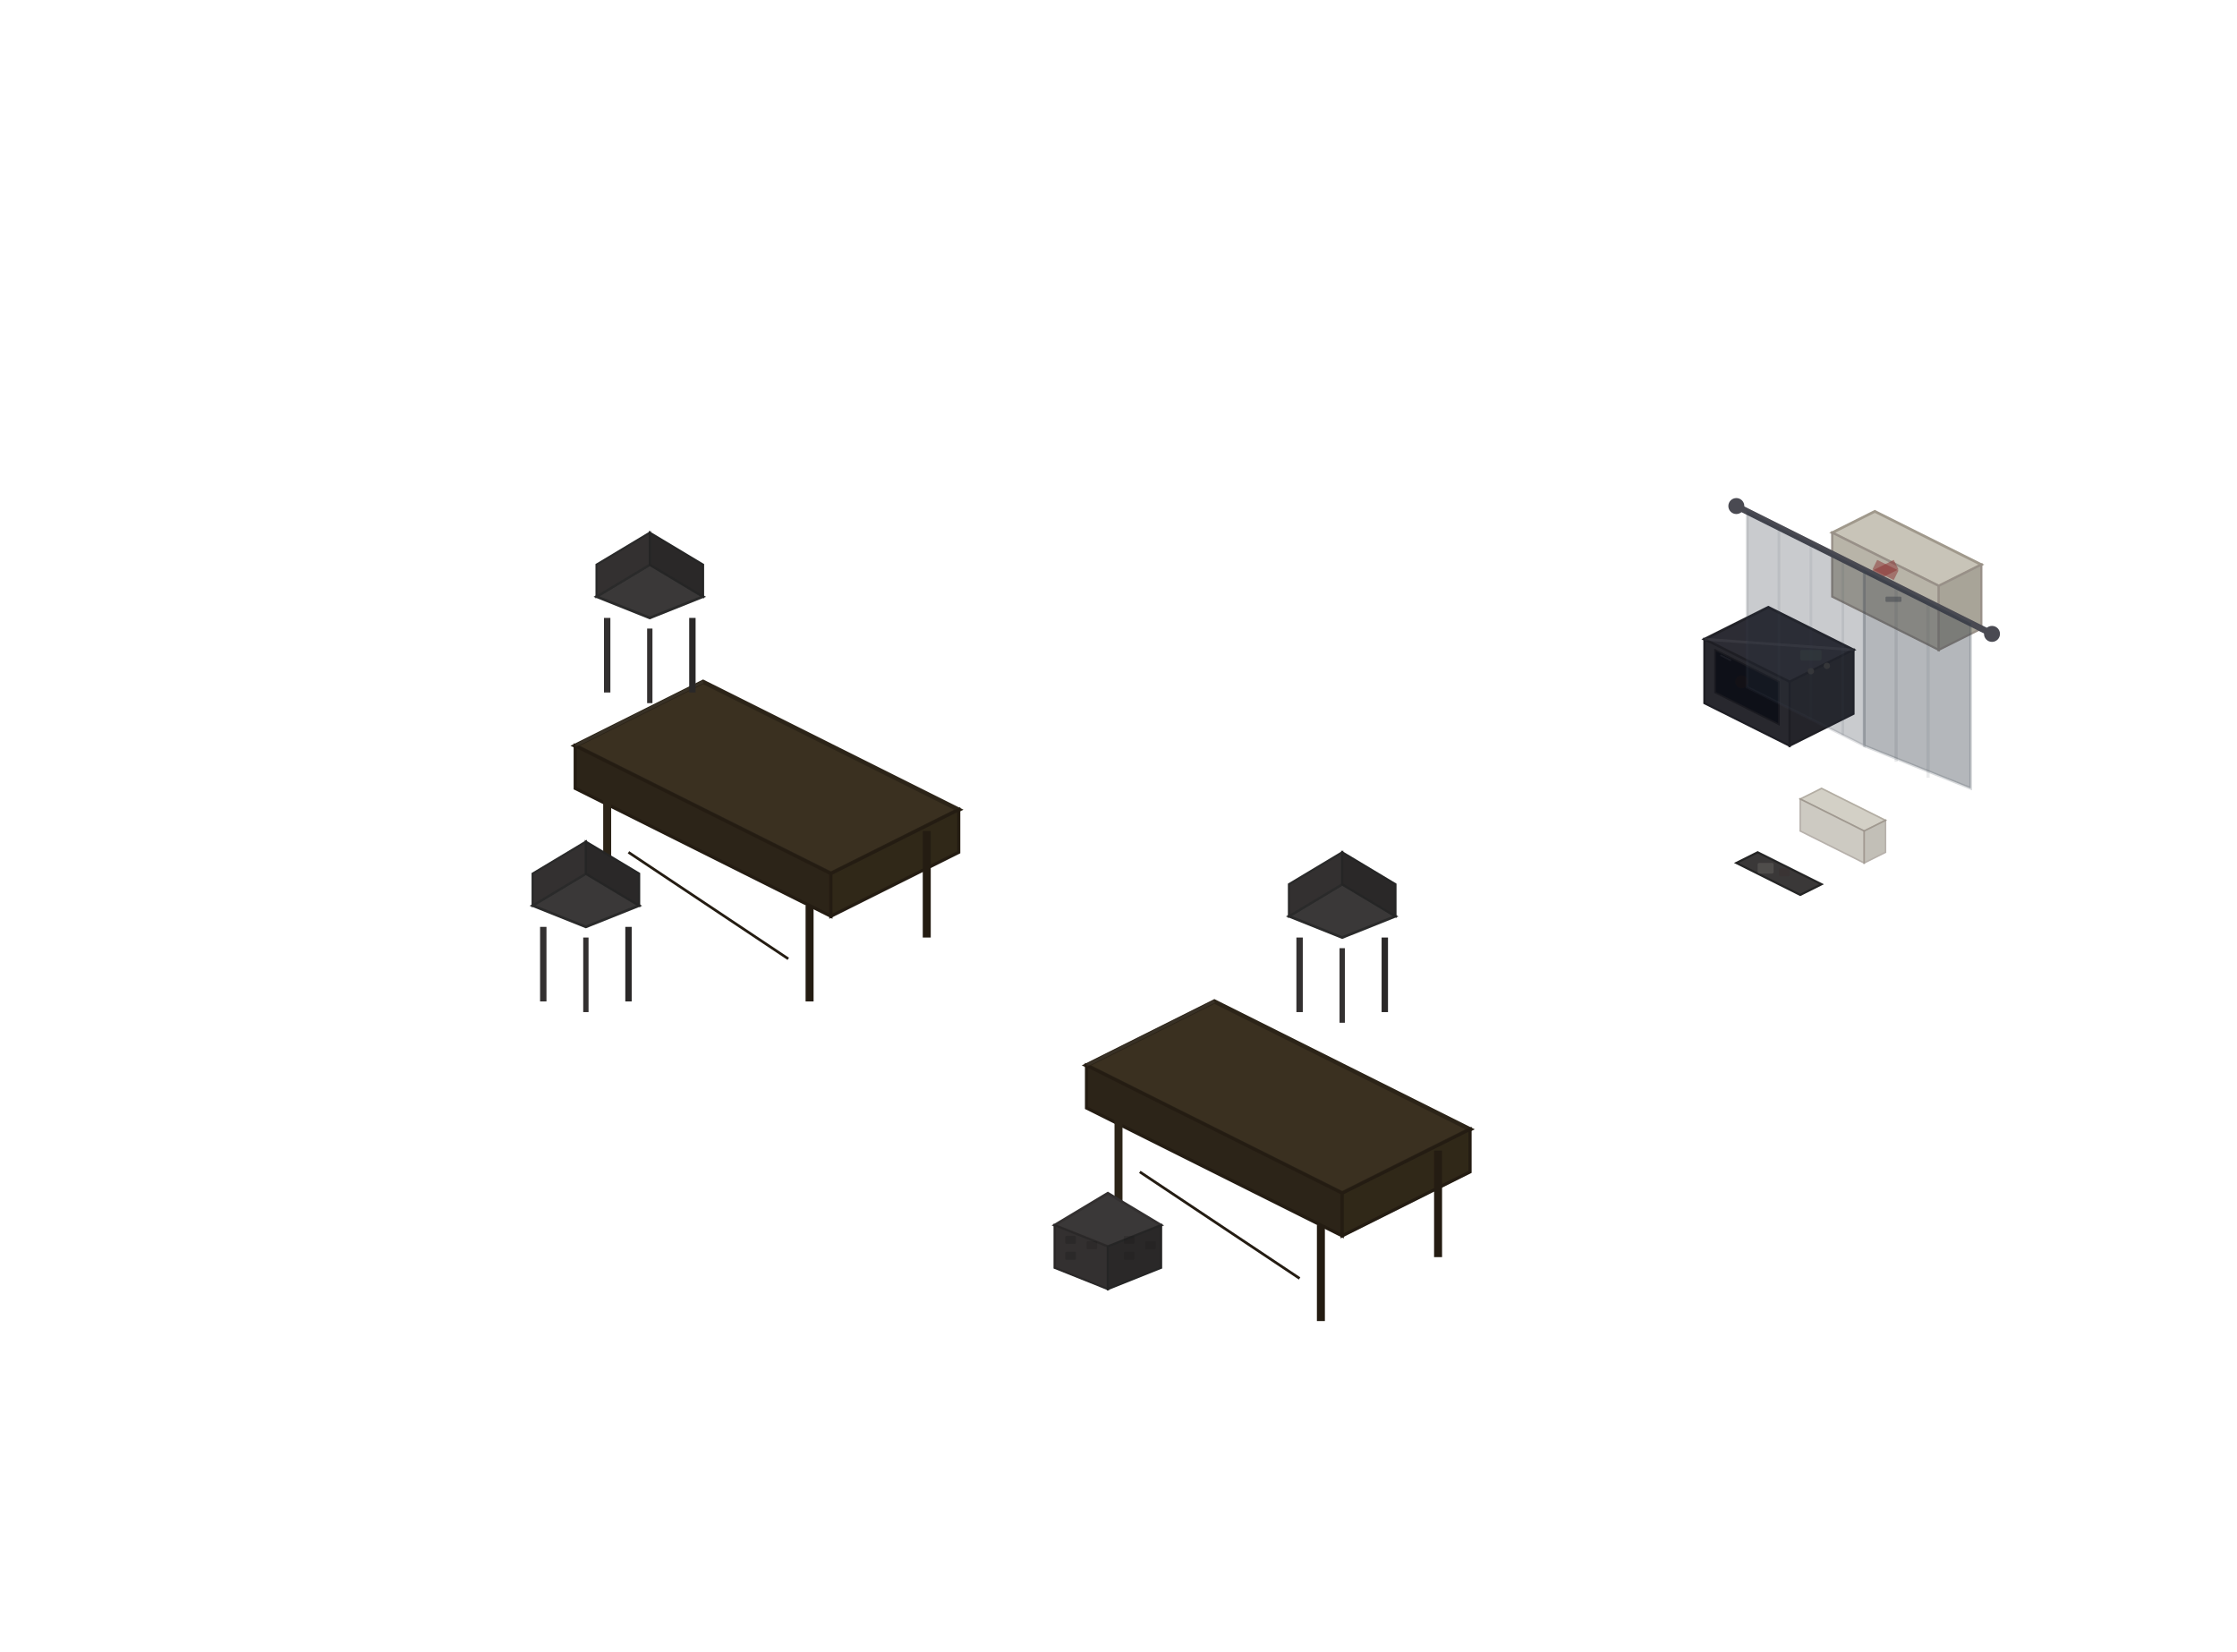
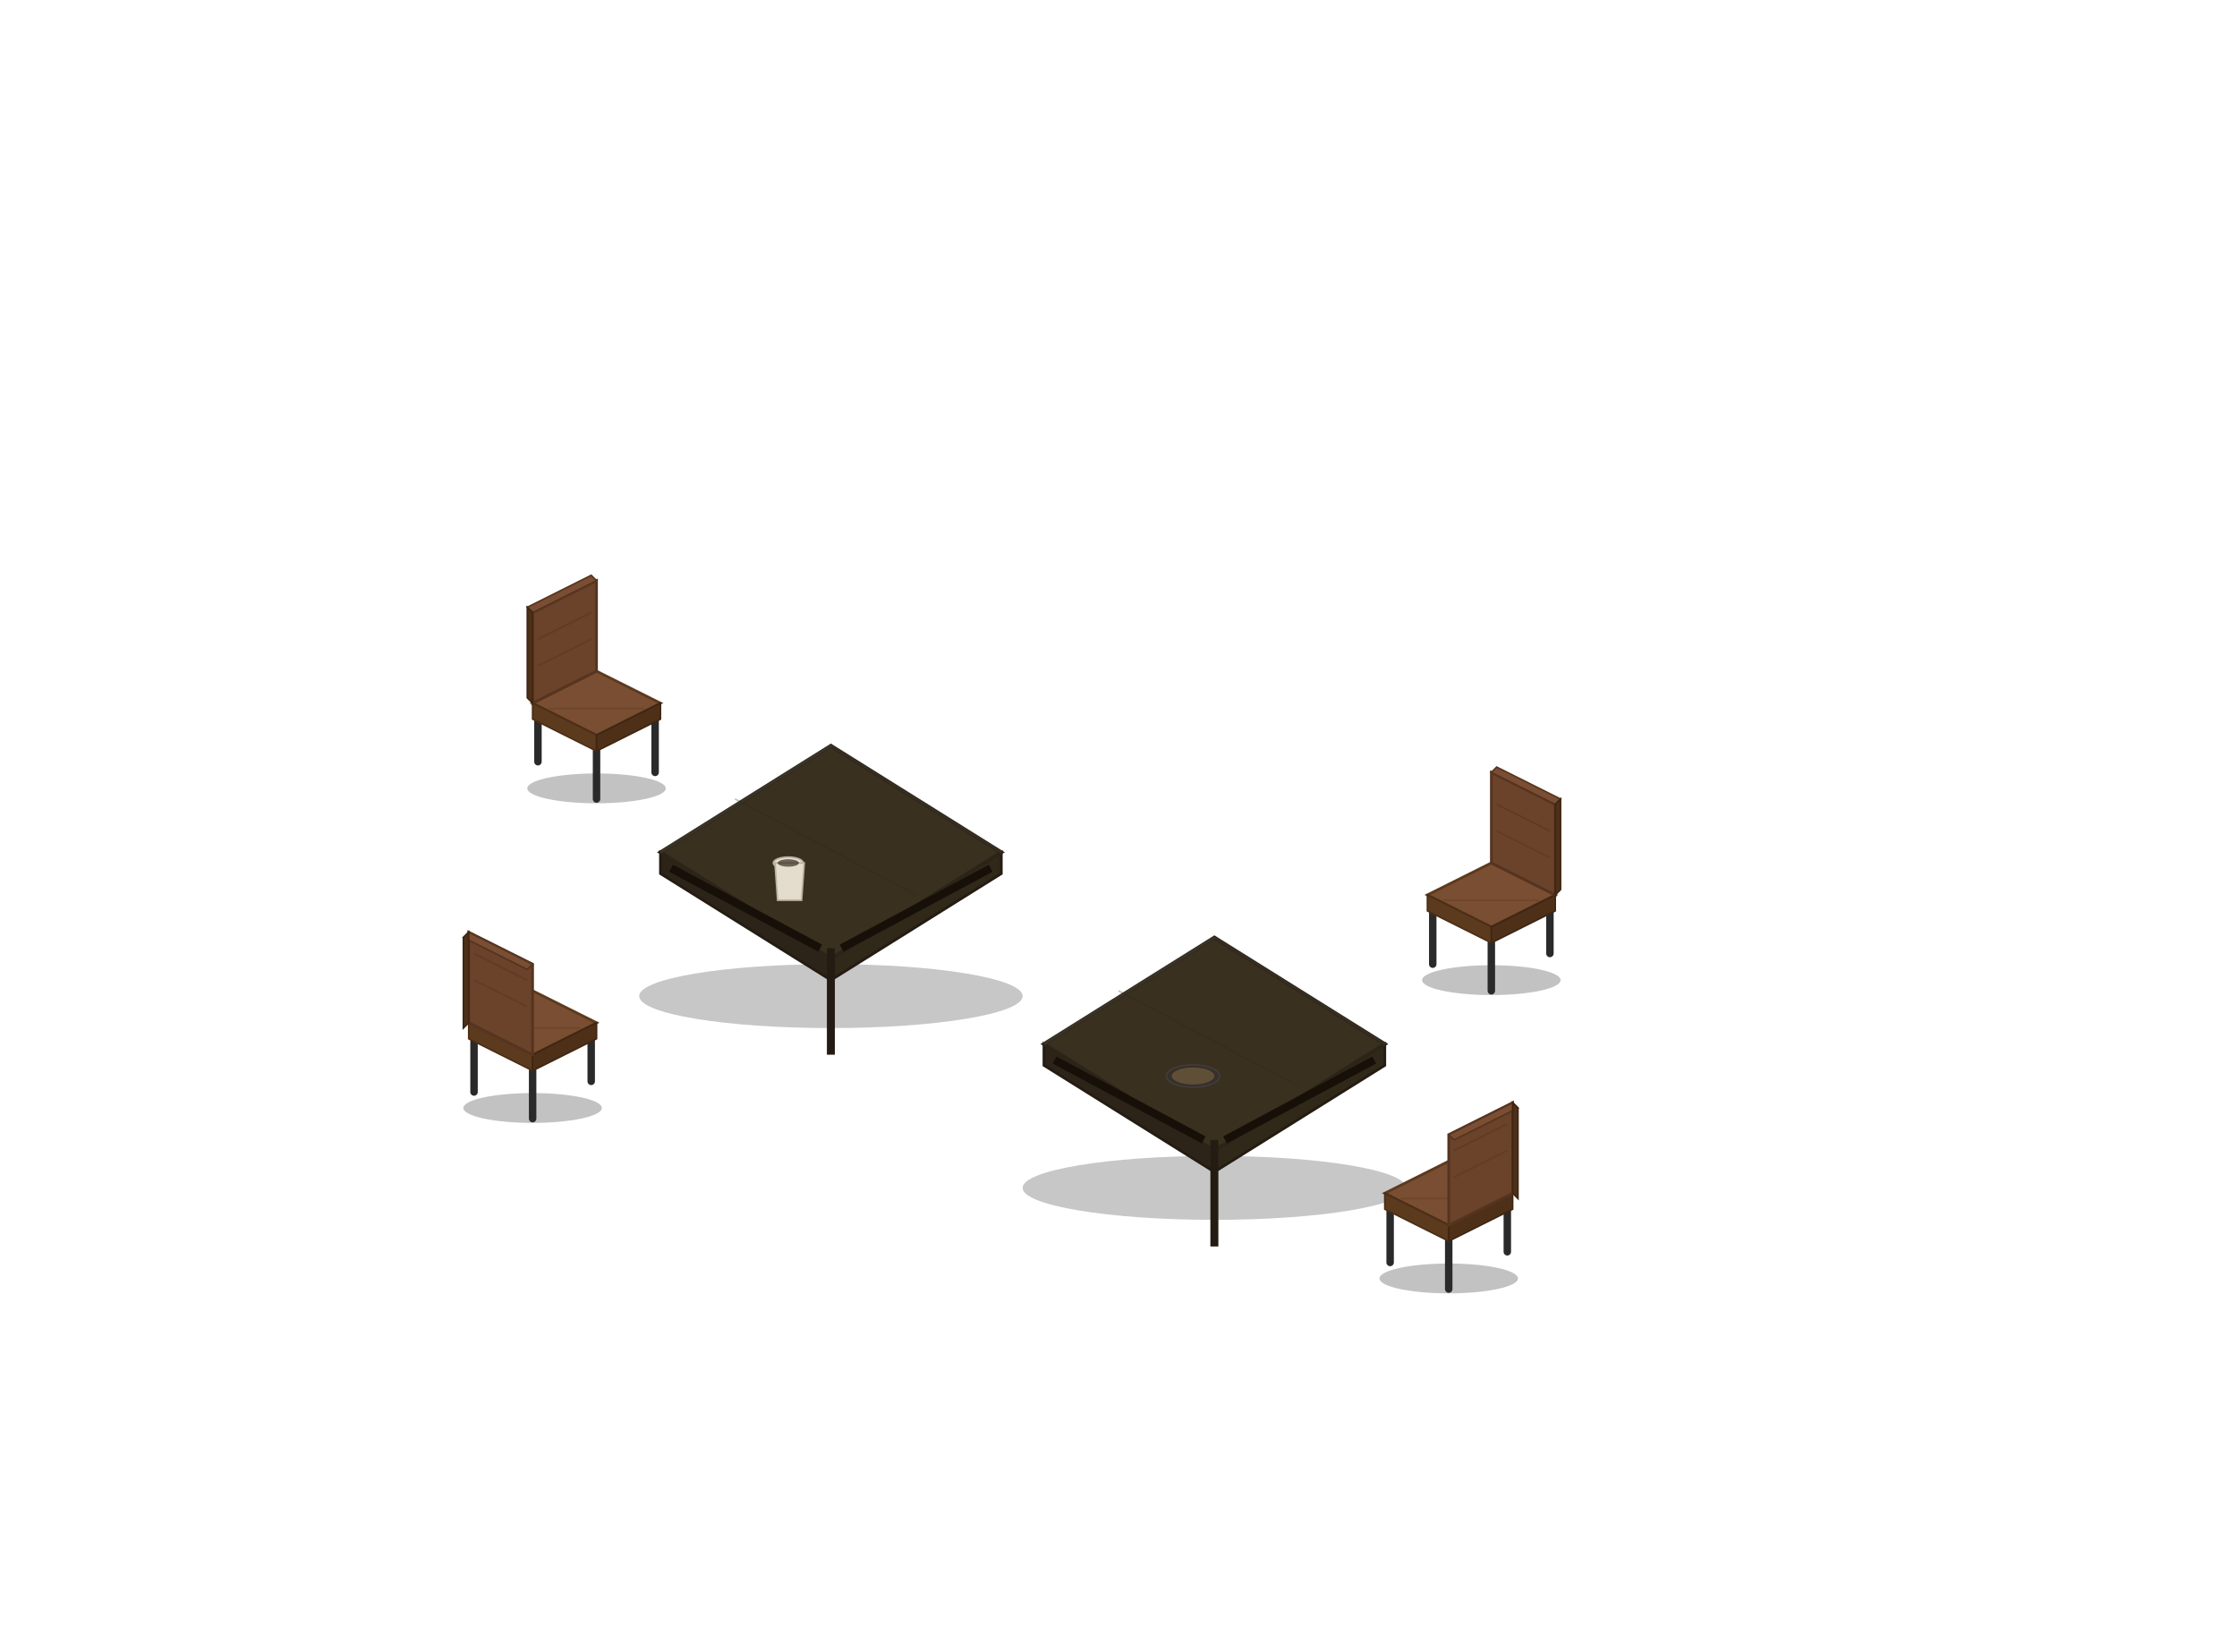
<svg xmlns="http://www.w3.org/2000/svg" viewBox="20 0 420 310">
-   <polygon points="152,128 200,152 176,164 128,140" fill="#3a3020" stroke="#2c2418" stroke-width="0.8" />
-   <polygon points="128,140 176,164 176,172 128,148" fill="#2c2418" stroke="#241c12" stroke-width="0.6" />
-   <polygon points="200,152 176,164 176,172 200,160" fill="#302818" stroke="#241c12" stroke-width="0.6" />
-   <line x1="152" y1="128" x2="128" y2="140" stroke="rgba(255,255,255,0.06)" stroke-width="0.5" />
-   <line x1="134" y1="148" x2="134" y2="168" stroke="#2c2418" stroke-width="1.5" />
-   <line x1="194" y1="156" x2="194" y2="176" stroke="#241c12" stroke-width="1.5" />
-   <line x1="172" y1="170" x2="172" y2="188" stroke="#241c12" stroke-width="1.5" />
-   <line x1="138" y1="160" x2="168" y2="180" stroke="#241c12" stroke-width="0.5" />
-   <polygon points="132,112 142,106 152,112 142,116" fill="#3a3838" stroke="#2a2a2a" stroke-width="0.5" />
-   <polygon points="132,112 142,106 142,100 132,106" fill="#333030" stroke="#2a2a2a" stroke-width="0.4" />
-   <polygon points="142,106 152,112 152,106 142,100" fill="#2a2828" stroke="#252525" stroke-width="0.4" />
-   <line x1="134" y1="116" x2="134" y2="130" stroke="#333030" stroke-width="1.2" />
-   <line x1="150" y1="116" x2="150" y2="130" stroke="#2a2828" stroke-width="1.2" />
-   <line x1="142" y1="118" x2="142" y2="132" stroke="#333030" stroke-width="1" />
-   <polygon points="120,170 130,164 140,170 130,174" fill="#3a3838" stroke="#2a2a2a" stroke-width="0.5" />
-   <polygon points="120,170 130,164 130,158 120,164" fill="#333030" stroke="#2a2a2a" stroke-width="0.4" />
-   <polygon points="130,164 140,170 140,164 130,158" fill="#2a2828" stroke="#252525" stroke-width="0.4" />
-   <line x1="122" y1="174" x2="122" y2="188" stroke="#333030" stroke-width="1.2" />
-   <line x1="138" y1="174" x2="138" y2="188" stroke="#2a2828" stroke-width="1.2" />
-   <line x1="130" y1="176" x2="130" y2="190" stroke="#333030" stroke-width="1" />
-   <polygon points="248,188 296,212 272,224 224,200" fill="#3a3020" stroke="#2c2418" stroke-width="0.8" />
-   <polygon points="224,200 272,224 272,232 224,208" fill="#2c2418" stroke="#241c12" stroke-width="0.6" />
-   <polygon points="296,212 272,224 272,232 296,220" fill="#302818" stroke="#241c12" stroke-width="0.6" />
-   <line x1="248" y1="188" x2="224" y2="200" stroke="rgba(255,255,255,0.06)" stroke-width="0.5" />
-   <line x1="230" y1="208" x2="230" y2="228" stroke="#2c2418" stroke-width="1.5" />
-   <line x1="290" y1="216" x2="290" y2="236" stroke="#241c12" stroke-width="1.5" />
-   <line x1="268" y1="230" x2="268" y2="248" stroke="#241c12" stroke-width="1.5" />
-   <line x1="234" y1="220" x2="264" y2="240" stroke="#241c12" stroke-width="0.5" />
-   <polygon points="262,172 272,166 282,172 272,176" fill="#3a3838" stroke="#2a2a2a" stroke-width="0.5" />
-   <polygon points="262,172 272,166 272,160 262,166" fill="#333030" stroke="#2a2a2a" stroke-width="0.4" />
-   <polygon points="272,166 282,172 282,166 272,160" fill="#2a2828" stroke="#252525" stroke-width="0.4" />
-   <line x1="264" y1="176" x2="264" y2="190" stroke="#333030" stroke-width="1.2" />
-   <line x1="280" y1="176" x2="280" y2="190" stroke="#2a2828" stroke-width="1.2" />
-   <line x1="272" y1="178" x2="272" y2="192" stroke="#333030" stroke-width="1" />
-   <polygon points="218,230 228,224 238,230 228,234" fill="#3a3838" stroke="#333030" stroke-width="0.5" />
-   <polygon points="218,230 228,234 228,242 218,238" fill="#333030" stroke="#2a2828" stroke-width="0.4" />
-   <polygon points="238,230 228,234 228,242 238,238" fill="#2a2828" stroke="#252525" stroke-width="0.4" />
-   <rect x="220" y="232" width="2" height="1.5" rx="0.2" fill="rgba(0,0,0,0.15)" />
-   <rect x="220" y="235" width="2" height="1.5" rx="0.2" fill="rgba(0,0,0,0.15)" />
-   <rect x="224" y="233" width="2" height="1.5" rx="0.2" fill="rgba(0,0,0,0.12)" />
-   <rect x="231" y="232" width="2" height="1.5" rx="0.2" fill="rgba(0,0,0,0.12)" />
-   <rect x="231" y="235" width="2" height="1.5" rx="0.2" fill="rgba(0,0,0,0.1)" />
-   <rect x="235" y="233" width="2" height="1.5" rx="0.2" fill="rgba(0,0,0,0.1)" />
-   <polygon points="340,120 356,128 368,122 352,114" fill="#2c2c34" stroke="#222228" stroke-width="0.5" />
-   <polygon points="340,120 356,128 356,140 340,132" fill="#28282e" stroke="#1e1e24" stroke-width="0.4" />
-   <polygon points="356,128 368,122 368,134 356,140" fill="#24242a" stroke="#1e1e24" stroke-width="0.4" />
-   <polygon points="342,122 354,128 354,136 342,130" fill="#0e1018" stroke="#1a1a20" stroke-width="0.3" />
-   <line x1="343" y1="123" x2="345" y2="124" stroke="rgba(255,255,255,0.06)" stroke-width="0.3" />
-   <circle cx="347" cy="128" r="1.2" fill="rgba(60,30,10,0.12)" />
-   <circle cx="360" cy="126" r="0.6" fill="#3a3838" />
-   <circle cx="363" cy="125" r="0.6" fill="#3a3838" />
-   <rect x="358" y="122" width="4" height="2" rx="0.3" fill="rgba(100,180,120,0.08)" />
-   <line x1="340" y1="120" x2="368" y2="122" stroke="rgba(255,255,255,0.06)" stroke-width="0.5" />
-   <polygon points="372,96 392,106 384,110 364,100" fill="#c8c4b8" stroke="#a0998c" stroke-width="0.5" />
-   <polygon points="364,100 384,110 384,122 364,112" fill="#b8b4a8" stroke="#989088" stroke-width="0.4" />
-   <polygon points="392,106 384,110 384,122 392,118" fill="#a8a498" stroke="#989088" stroke-width="0.4" />
-   <line x1="372" y1="106" x2="376" y2="108" stroke="#8a3030" stroke-width="2" opacity="0.5" />
-   <line x1="372" y1="108" x2="376" y2="106" stroke="#8a3030" stroke-width="2" opacity="0.5" />
-   <rect x="374" y="112" width="3" height="1" rx="0.2" fill="#4a4a52" opacity="0.5" />
-   <polygon points="362,148 374,154 370,156 358,150" fill="#c8c4b8" stroke="#a0998c" stroke-width="0.3" opacity="0.8" />
-   <polygon points="358,150 370,156 370,162 358,156" fill="#b8b4a8" stroke="#989088" stroke-width="0.3" opacity="0.7" />
-   <polygon points="374,154 370,156 370,162 374,160" fill="#a8a498" stroke="#989088" stroke-width="0.3" opacity="0.7" />
-   <line x1="346" y1="95" x2="394" y2="119" stroke="#4a4a52" stroke-width="1.2" />
-   <circle cx="346" cy="95" r="1.5" fill="#4a4a52" />
-   <circle cx="394" cy="119" r="1.5" fill="#4a4a52" />
-   <polygon points="348,96 370,107 370,140 348,129" fill="rgba(40,50,60,0.25)" stroke="rgba(60,70,80,0.15)" stroke-width="0.5" />
-   <line x1="354" y1="99" x2="354" y2="132" stroke="rgba(60,70,80,0.1)" stroke-width="0.5" />
-   <line x1="360" y1="102" x2="360" y2="135" stroke="rgba(60,70,80,0.08)" stroke-width="0.5" />
-   <line x1="366" y1="105" x2="366" y2="138" stroke="rgba(60,70,80,0.1)" stroke-width="0.5" />
-   <polygon points="370,107 390,117 390,148 370,140" fill="rgba(40,50,60,0.35)" stroke="rgba(60,70,80,0.2)" stroke-width="0.5" />
-   <line x1="376" y1="110" x2="376" y2="143" stroke="rgba(60,70,80,0.12)" stroke-width="0.6" />
-   <line x1="382" y1="113" x2="382" y2="146" stroke="rgba(60,70,80,0.1)" stroke-width="0.6" />
-   <polygon points="350,160 362,166 358,168 346,162" fill="#3a3838" stroke="#252525" stroke-width="0.4" />
-   <rect x="350" y="162" width="3" height="2" rx="0.3" fill="#c8c4b8" opacity="0.15" />
-   <rect x="354" y="163" width="2" height="1.5" rx="0.2" fill="#382a2a" opacity="0.3" />
+   <ellipse cx="176" cy="187" rx="36" ry="6" fill="rgba(0,0,0,0.22)" />
+   <line x1="176" y1="144" x2="176" y2="162" stroke="#241c12" stroke-width="1.5" />
+   <polygon points="144,160 176,180 176,184 144,164" fill="#2c2418" stroke="#241c12" stroke-width="0.5" />
+   <polygon points="208,160 176,180 176,184 208,164" fill="#302818" stroke="#241c12" stroke-width="0.5" />
+   <polygon points="176,140 208,160 176,180 144,160" fill="#3a3020" stroke="#2c2418" stroke-width="0.7" />
+   <line x1="176" y1="140" x2="144" y2="160" stroke="rgba(255,255,255,0.07)" stroke-width="0.5" />
+   <line x1="176" y1="140" x2="208" y2="160" stroke="rgba(255,255,255,0.05)" stroke-width="0.4" />
+   <line x1="158" y1="150" x2="192" y2="168" stroke="#2c2418" stroke-width="0.3" opacity="0.3" />
+   <line x1="146" y1="163" x2="174" y2="178" stroke="#161008" stroke-width="1.5" />
+   <line x1="206" y1="163" x2="178" y2="178" stroke="#161008" stroke-width="1.5" />
+   <line x1="176" y1="178" x2="176" y2="198" stroke="#241c12" stroke-width="1.5" />
+   <ellipse cx="168" cy="162" rx="2.8" ry="1.1" fill="#e8e2d4" stroke="#b8b0a0" stroke-width="0.3" />
+   <polygon points="165.5,162 171,162 170.5,169 166,169" fill="#e4ddce" stroke="#b8b0a0" stroke-width="0.3" />
+   <ellipse cx="168" cy="162" rx="2.0" ry="0.7" fill="rgba(30,15,6,0.6)" />
+   <ellipse cx="248" cy="223" rx="36" ry="6" fill="rgba(0,0,0,0.22)" />
+   <line x1="248" y1="180" x2="248" y2="198" stroke="#241c12" stroke-width="1.5" />
+   <polygon points="216,196 248,216 248,220 216,200" fill="#2c2418" stroke="#241c12" stroke-width="0.5" />
+   <polygon points="280,196 248,216 248,220 280,200" fill="#302818" stroke="#241c12" stroke-width="0.5" />
+   <polygon points="248,176 280,196 248,216 216,196" fill="#3a3020" stroke="#2c2418" stroke-width="0.7" />
+   <line x1="248" y1="176" x2="216" y2="196" stroke="rgba(255,255,255,0.07)" stroke-width="0.5" />
+   <line x1="248" y1="176" x2="280" y2="196" stroke="rgba(255,255,255,0.05)" stroke-width="0.4" />
+   <line x1="230" y1="186" x2="264" y2="204" stroke="#2c2418" stroke-width="0.3" opacity="0.3" />
+   <line x1="218" y1="199" x2="246" y2="214" stroke="#161008" stroke-width="1.5" />
+   <line x1="278" y1="199" x2="250" y2="214" stroke="#161008" stroke-width="1.5" />
+   <line x1="248" y1="214" x2="248" y2="234" stroke="#241c12" stroke-width="1.5" />
+   <ellipse cx="244" cy="202" rx="5" ry="2.1" fill="rgba(50,50,60,0.35)" stroke="rgba(80,80,100,0.35)" stroke-width="0.3" />
+   <ellipse cx="244" cy="202" rx="4" ry="1.6" fill="rgba(200,160,90,0.28)" />
+   <ellipse cx="132" cy="148" rx="13" ry="2.8" fill="rgba(0,0,0,0.24)" />
+   <line x1="143" y1="135" x2="143" y2="145" stroke="#2a2a2a" stroke-width="1.4" stroke-linecap="round" />
+   <line x1="132" y1="141" x2="132" y2="150" stroke="#2a2a2a" stroke-width="1.4" stroke-linecap="round" />
+   <line x1="121" y1="135" x2="121" y2="143" stroke="#2a2a2a" stroke-width="1.4" stroke-linecap="round" />
+   <polygon points="120,132 132,138 144,132 132,126" fill="#7a4e32" stroke="#5c3a1e" stroke-width="0.5" />
+   <line x1="123" y1="133" x2="141" y2="133" stroke="#5c3a1e" stroke-width="0.3" opacity="0.4" />
+   <polygon points="120,132 132,138 132,141 120,135" fill="#5c3a1e" stroke="#4a2e16" stroke-width="0.3" />
+   <polygon points="132,138 144,132 144,135 132,141" fill="#4e3018" stroke="#3e2612" stroke-width="0.3" />
+   <polygon points="132,126 120,132 120,115 132,109" fill="#6b422a" stroke="#553420" stroke-width="0.5" />
+   <polygon points="132,109 120,115 119,114 131,108" fill="#7a4e32" stroke="#553420" stroke-width="0.3" />
+   <polygon points="120,115 119,114 119,131 120,132" fill="#4e3018" stroke="#3e2612" stroke-width="0.3" />
+   <line x1="131" y1="115" x2="121" y2="120" stroke="#553420" stroke-width="0.35" opacity="0.5" />
+   <line x1="131" y1="120" x2="121" y2="125" stroke="#553420" stroke-width="0.35" opacity="0.4" />
+   <ellipse cx="120" cy="208" rx="13" ry="2.8" fill="rgba(0,0,0,0.24)" />
+   <line x1="109" y1="195" x2="109" y2="205" stroke="#2a2a2a" stroke-width="1.4" stroke-linecap="round" />
+   <line x1="120" y1="201" x2="120" y2="210" stroke="#2a2a2a" stroke-width="1.4" stroke-linecap="round" />
+   <line x1="131" y1="195" x2="131" y2="203" stroke="#2a2a2a" stroke-width="1.4" stroke-linecap="round" />
+   <polygon points="108,192 120,198 132,192 120,186" fill="#7a4e32" stroke="#5c3a1e" stroke-width="0.5" />
+   <line x1="111" y1="193" x2="129" y2="193" stroke="#5c3a1e" stroke-width="0.3" opacity="0.4" />
+   <polygon points="108,192 120,198 120,201 108,195" fill="#5c3a1e" stroke="#4a2e16" stroke-width="0.3" />
+   <polygon points="120,198 132,192 132,195 120,201" fill="#4e3018" stroke="#3e2612" stroke-width="0.3" />
+   <polygon points="120,198 108,192 108,175 120,181" fill="#6b422a" stroke="#553420" stroke-width="0.5" />
+   <polygon points="120,181 108,175 107,176 119,182" fill="#7a4e32" stroke="#553420" stroke-width="0.3" />
+   <polygon points="108,175 107,176 107,193 108,192" fill="#4e3018" stroke="#3e2612" stroke-width="0.3" />
+   <line x1="119" y1="184" x2="109" y2="179" stroke="#553420" stroke-width="0.35" opacity="0.5" />
+   <line x1="119" y1="189" x2="109" y2="184" stroke="#553420" stroke-width="0.35" opacity="0.4" />
+   <ellipse cx="300" cy="184" rx="13" ry="2.8" fill="rgba(0,0,0,0.24)" />
+   <line x1="289" y1="171" x2="289" y2="181" stroke="#2a2a2a" stroke-width="1.4" stroke-linecap="round" />
+   <line x1="300" y1="177" x2="300" y2="186" stroke="#2a2a2a" stroke-width="1.4" stroke-linecap="round" />
+   <line x1="311" y1="171" x2="311" y2="179" stroke="#2a2a2a" stroke-width="1.4" stroke-linecap="round" />
+   <polygon points="288,168 300,174 312,168 300,162" fill="#7a4e32" stroke="#5c3a1e" stroke-width="0.5" />
+   <line x1="291" y1="169" x2="309" y2="169" stroke="#5c3a1e" stroke-width="0.3" opacity="0.4" />
+   <polygon points="288,168 300,174 300,177 288,171" fill="#5c3a1e" stroke="#4a2e16" stroke-width="0.3" />
+   <polygon points="300,174 312,168 312,171 300,177" fill="#4e3018" stroke="#3e2612" stroke-width="0.3" />
+   <polygon points="300,162 312,168 312,151 300,145" fill="#6b422a" stroke="#553420" stroke-width="0.5" />
+   <polygon points="300,145 312,151 313,150 301,144" fill="#7a4e32" stroke="#553420" stroke-width="0.3" />
+   <polygon points="312,151 313,150 313,167 312,168" fill="#4e3018" stroke="#3e2612" stroke-width="0.3" />
+   <line x1="301" y1="151" x2="311" y2="156" stroke="#553420" stroke-width="0.35" opacity="0.5" />
+   <line x1="301" y1="156" x2="311" y2="161" stroke="#553420" stroke-width="0.35" opacity="0.4" />
+   <ellipse cx="292" cy="240" rx="13" ry="2.8" fill="rgba(0,0,0,0.24)" />
+   <line x1="281" y1="227" x2="281" y2="237" stroke="#2a2a2a" stroke-width="1.4" stroke-linecap="round" />
+   <line x1="292" y1="233" x2="292" y2="242" stroke="#2a2a2a" stroke-width="1.4" stroke-linecap="round" />
+   <line x1="303" y1="227" x2="303" y2="235" stroke="#2a2a2a" stroke-width="1.4" stroke-linecap="round" />
+   <polygon points="280,224 292,230 304,224 292,218" fill="#7a4e32" stroke="#5c3a1e" stroke-width="0.5" />
+   <line x1="283" y1="225" x2="301" y2="225" stroke="#5c3a1e" stroke-width="0.3" opacity="0.4" />
+   <polygon points="280,224 292,230 292,233 280,227" fill="#5c3a1e" stroke="#4a2e16" stroke-width="0.3" />
+   <polygon points="292,230 304,224 304,227 292,233" fill="#4e3018" stroke="#3e2612" stroke-width="0.3" />
+   <polygon points="292,230 304,224 304,207 292,213" fill="#6b422a" stroke="#553420" stroke-width="0.5" />
+   <polygon points="292,213 304,207 305,208 293,214" fill="#7a4e32" stroke="#553420" stroke-width="0.3" />
+   <polygon points="304,207 305,208 305,225 304,224" fill="#4e3018" stroke="#3e2612" stroke-width="0.3" />
+   <line x1="293" y1="216" x2="303" y2="211" stroke="#553420" stroke-width="0.35" opacity="0.5" />
+   <line x1="293" y1="221" x2="303" y2="216" stroke="#553420" stroke-width="0.35" opacity="0.4" />
</svg>
